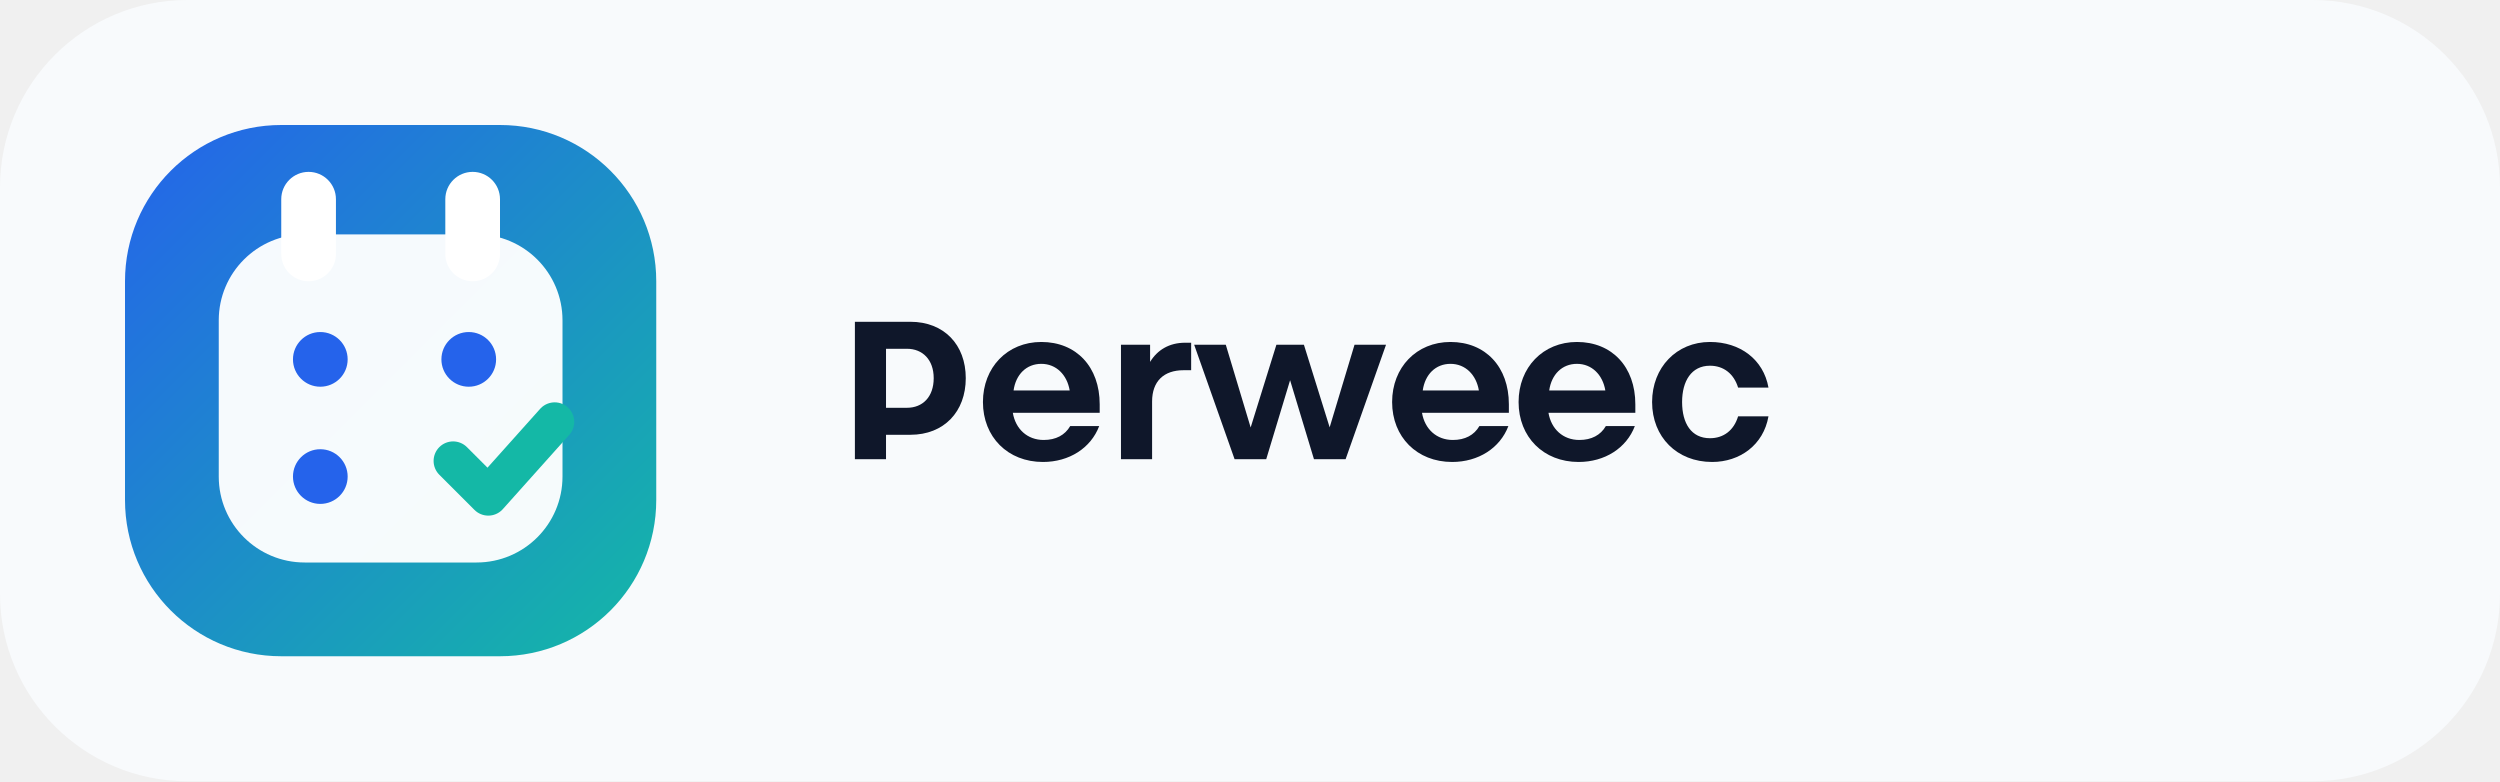
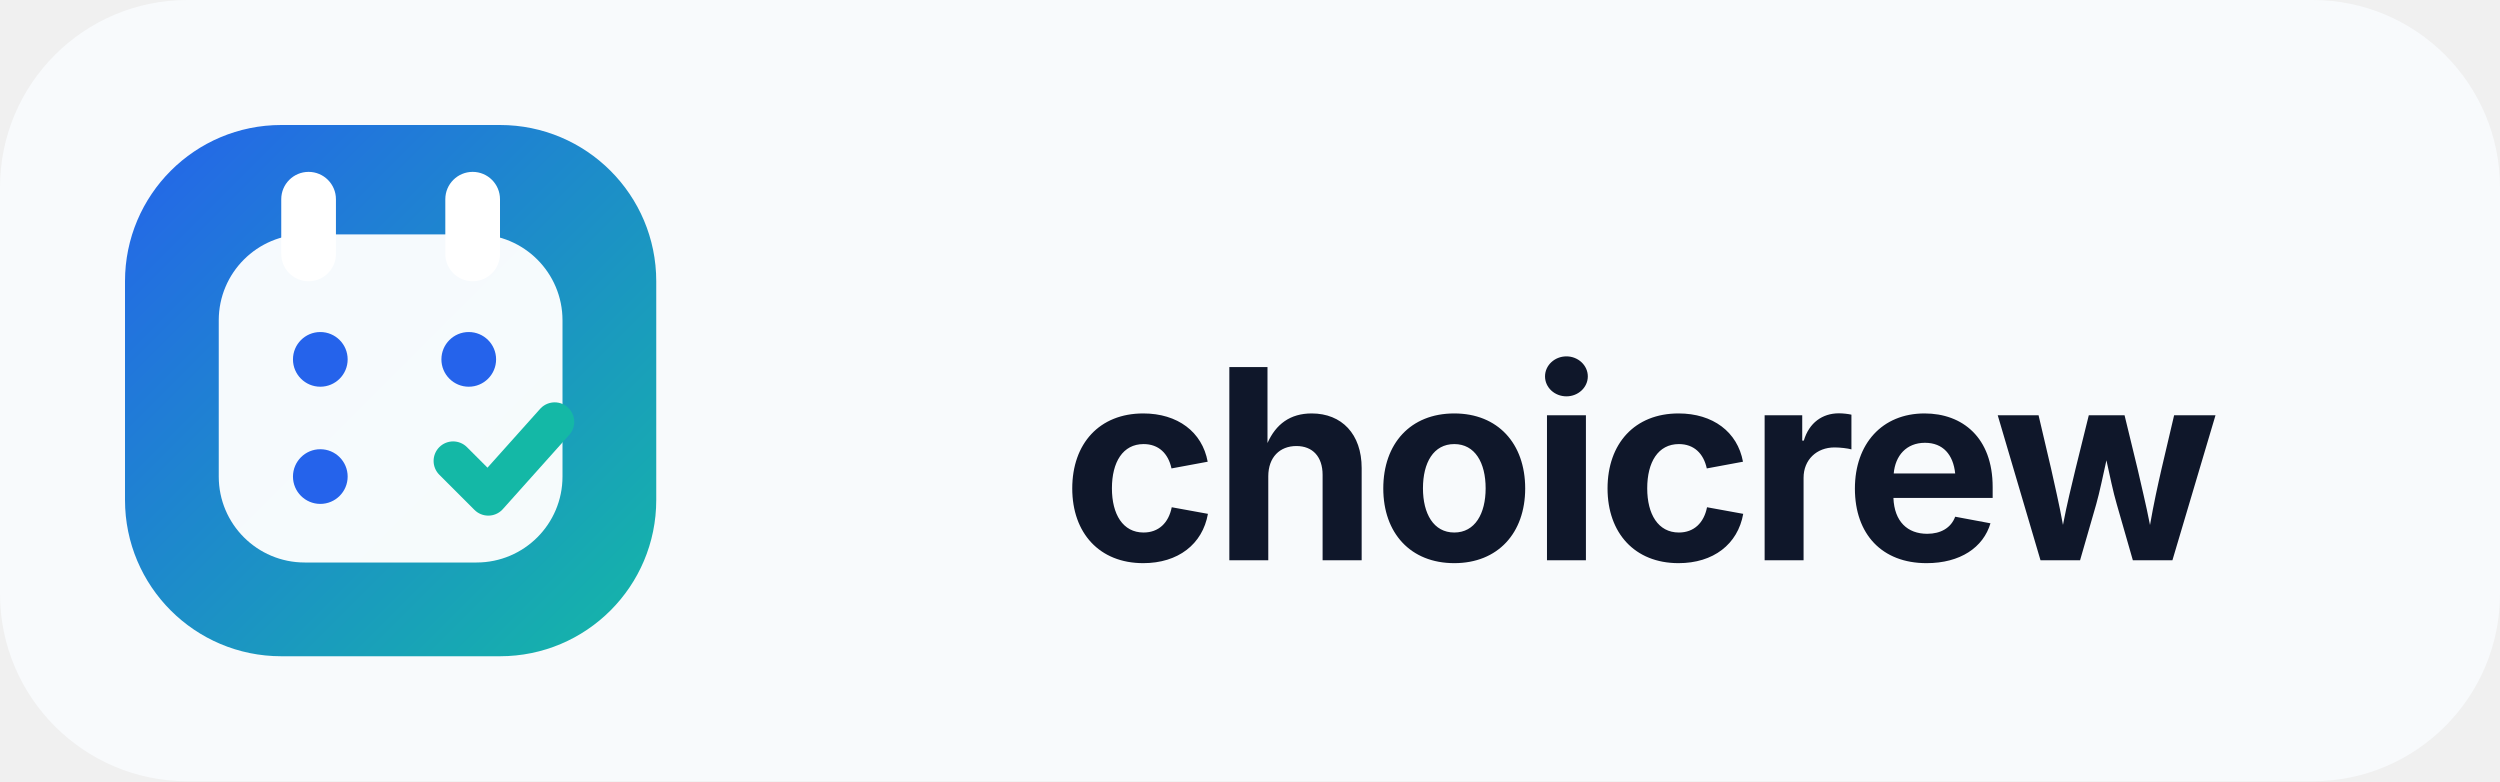
<svg xmlns="http://www.w3.org/2000/svg" width="640" height="200" viewBox="0 0 640 200" fill="none">
  <rect width="640" height="200" rx="48" fill="#F8FAFC" />
  <rect x="32" y="32" width="136" height="136" rx="40" fill="url(#paint0_linear_1_2)" />
  <rect x="56" y="60" width="88" height="84" rx="22" fill="white" fill-opacity="0.96" />
  <rect x="72" y="44" width="14" height="28" rx="7" fill="white" />
  <rect x="114" y="44" width="14" height="28" rx="7" fill="white" />
  <circle cx="82" cy="92" r="7" fill="#2563EB" />
  <circle cx="120" cy="92" r="7" fill="#2563EB" />
  <circle cx="82" cy="122" r="7" fill="#2563EB" />
  <path d="M116 118L125 127L142 108" stroke="#14B8A6" stroke-width="10" stroke-linecap="round" stroke-linejoin="round" />
-   <path d="M218.852 117.56V82.376H233.06C241.668 82.376 247.236 88.232 247.236 96.808C247.236 105.384 241.668 111.304 233.06 111.304H226.82V117.56H218.852ZM226.82 104.392H232.196C236.164 104.392 239.028 101.64 239.028 96.808C239.028 92.072 236.164 89.288 232.196 89.288H226.82V104.392Z" fill="#0F172A" />
-   <path d="M266.993 118.264C258.001 118.264 251.633 111.88 251.633 102.92C251.633 94.056 257.873 87.544 266.577 87.544C275.537 87.544 281.521 93.912 281.521 103.496V105.672H259.281C259.985 109.832 262.993 112.632 267.185 112.632C270.289 112.632 272.625 111.4 273.969 109.08H281.393C279.249 114.712 273.713 118.264 266.993 118.264ZM259.473 99.96H273.841C273.169 95.96 270.401 93.144 266.577 93.144C262.753 93.144 260.049 95.864 259.473 99.96Z" fill="#0F172A" />
-   <path d="M286.968 117.56V88.248H294.424V92.648C296.28 89.592 299.32 87.736 303.4 87.736H304.936V94.776H302.984C297.96 94.776 294.936 97.576 294.936 102.792V117.56H286.968Z" fill="#0F172A" />
-   <path d="M316.056 117.56L305.704 88.248H313.8L320.168 109.432L326.76 88.248H333.8L340.392 109.4L346.76 88.248H354.824L344.472 117.56H336.376L330.264 97.336L324.152 117.56H316.056Z" fill="#0F172A" />
-   <path d="M371.743 118.264C362.751 118.264 356.383 111.88 356.383 102.92C356.383 94.056 362.623 87.544 371.327 87.544C380.287 87.544 386.271 93.912 386.271 103.496V105.672H364.031C364.735 109.832 367.743 112.632 371.935 112.632C375.039 112.632 377.375 111.4 378.719 109.08H386.143C383.999 114.712 378.463 118.264 371.743 118.264ZM364.223 99.96H378.591C377.919 95.96 375.151 93.144 371.327 93.144C367.503 93.144 364.799 95.864 364.223 99.96Z" fill="#0F172A" />
-   <path d="M404.118 118.264C395.126 118.264 388.758 111.88 388.758 102.92C388.758 94.056 394.998 87.544 403.702 87.544C412.662 87.544 418.646 93.912 418.646 103.496V105.672H396.406C397.11 109.832 400.118 112.632 404.31 112.632C407.414 112.632 409.75 111.4 411.094 109.08H418.518C416.374 114.712 410.838 118.264 404.118 118.264ZM396.598 99.96H410.966C410.294 95.96 407.526 93.144 403.702 93.144C399.878 93.144 397.174 95.864 396.598 99.96Z" fill="#0F172A" />
-   <path d="M438.297 118.264C429.305 118.264 422.937 111.88 422.937 102.92C422.937 94.056 429.209 87.544 437.753 87.544C445.465 87.544 451.449 92.024 452.729 99.224H444.953C443.865 95.672 441.241 93.624 437.753 93.624C432.985 93.624 430.617 97.576 430.617 102.92C430.617 108.36 432.953 112.184 437.753 112.184C441.209 112.184 443.865 110.2 444.953 106.584H452.729C451.449 113.912 445.401 118.264 438.297 118.264Z" fill="#0F172A" />
+   <text x="420" y="118" fill="#0F172A" font-family="Inter, 'Helvetica Neue', Arial, sans-serif" font-size="68" font-weight="700" text-anchor="middle" letter-spacing="-0.02em" dominant-baseline="middle">
+     choicrew
+   </text>
  <defs>
    <linearGradient id="paint0_linear_1_2" x1="32" y1="32" x2="168" y2="168" gradientUnits="userSpaceOnUse">
      <stop stop-color="#2563EB" />
      <stop offset="1" stop-color="#14B8A6" />
    </linearGradient>
  </defs>
</svg>
